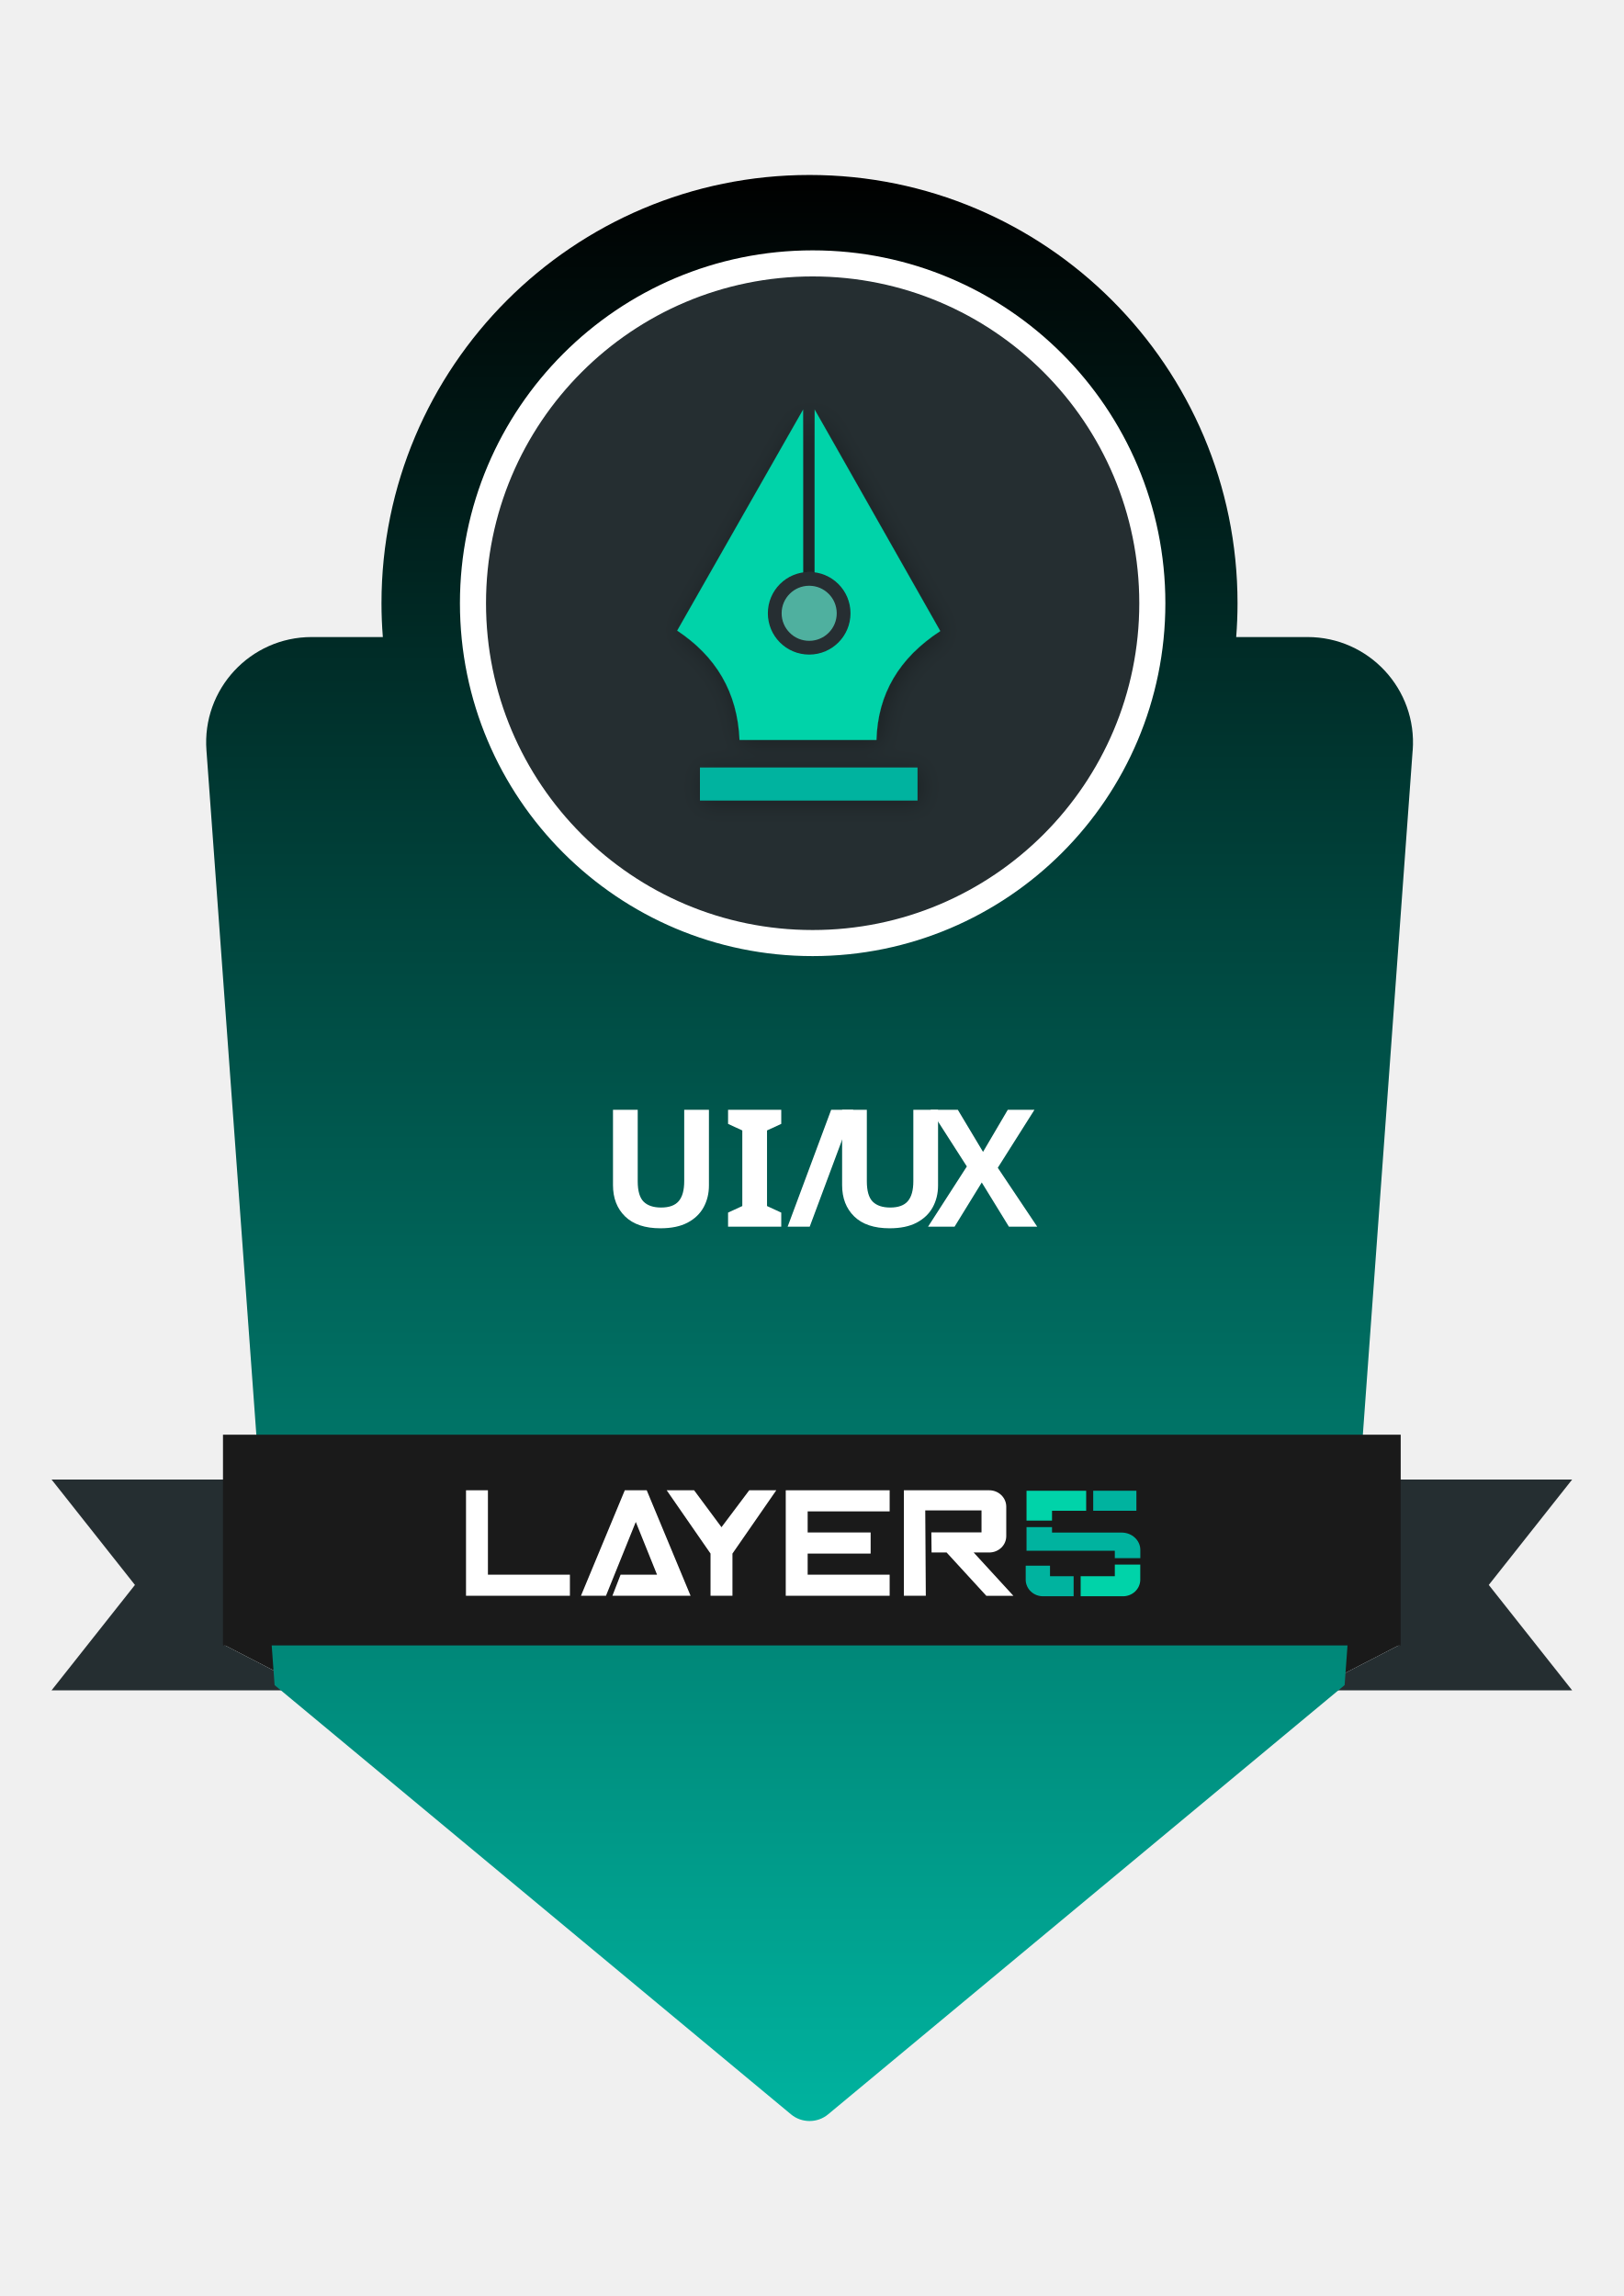
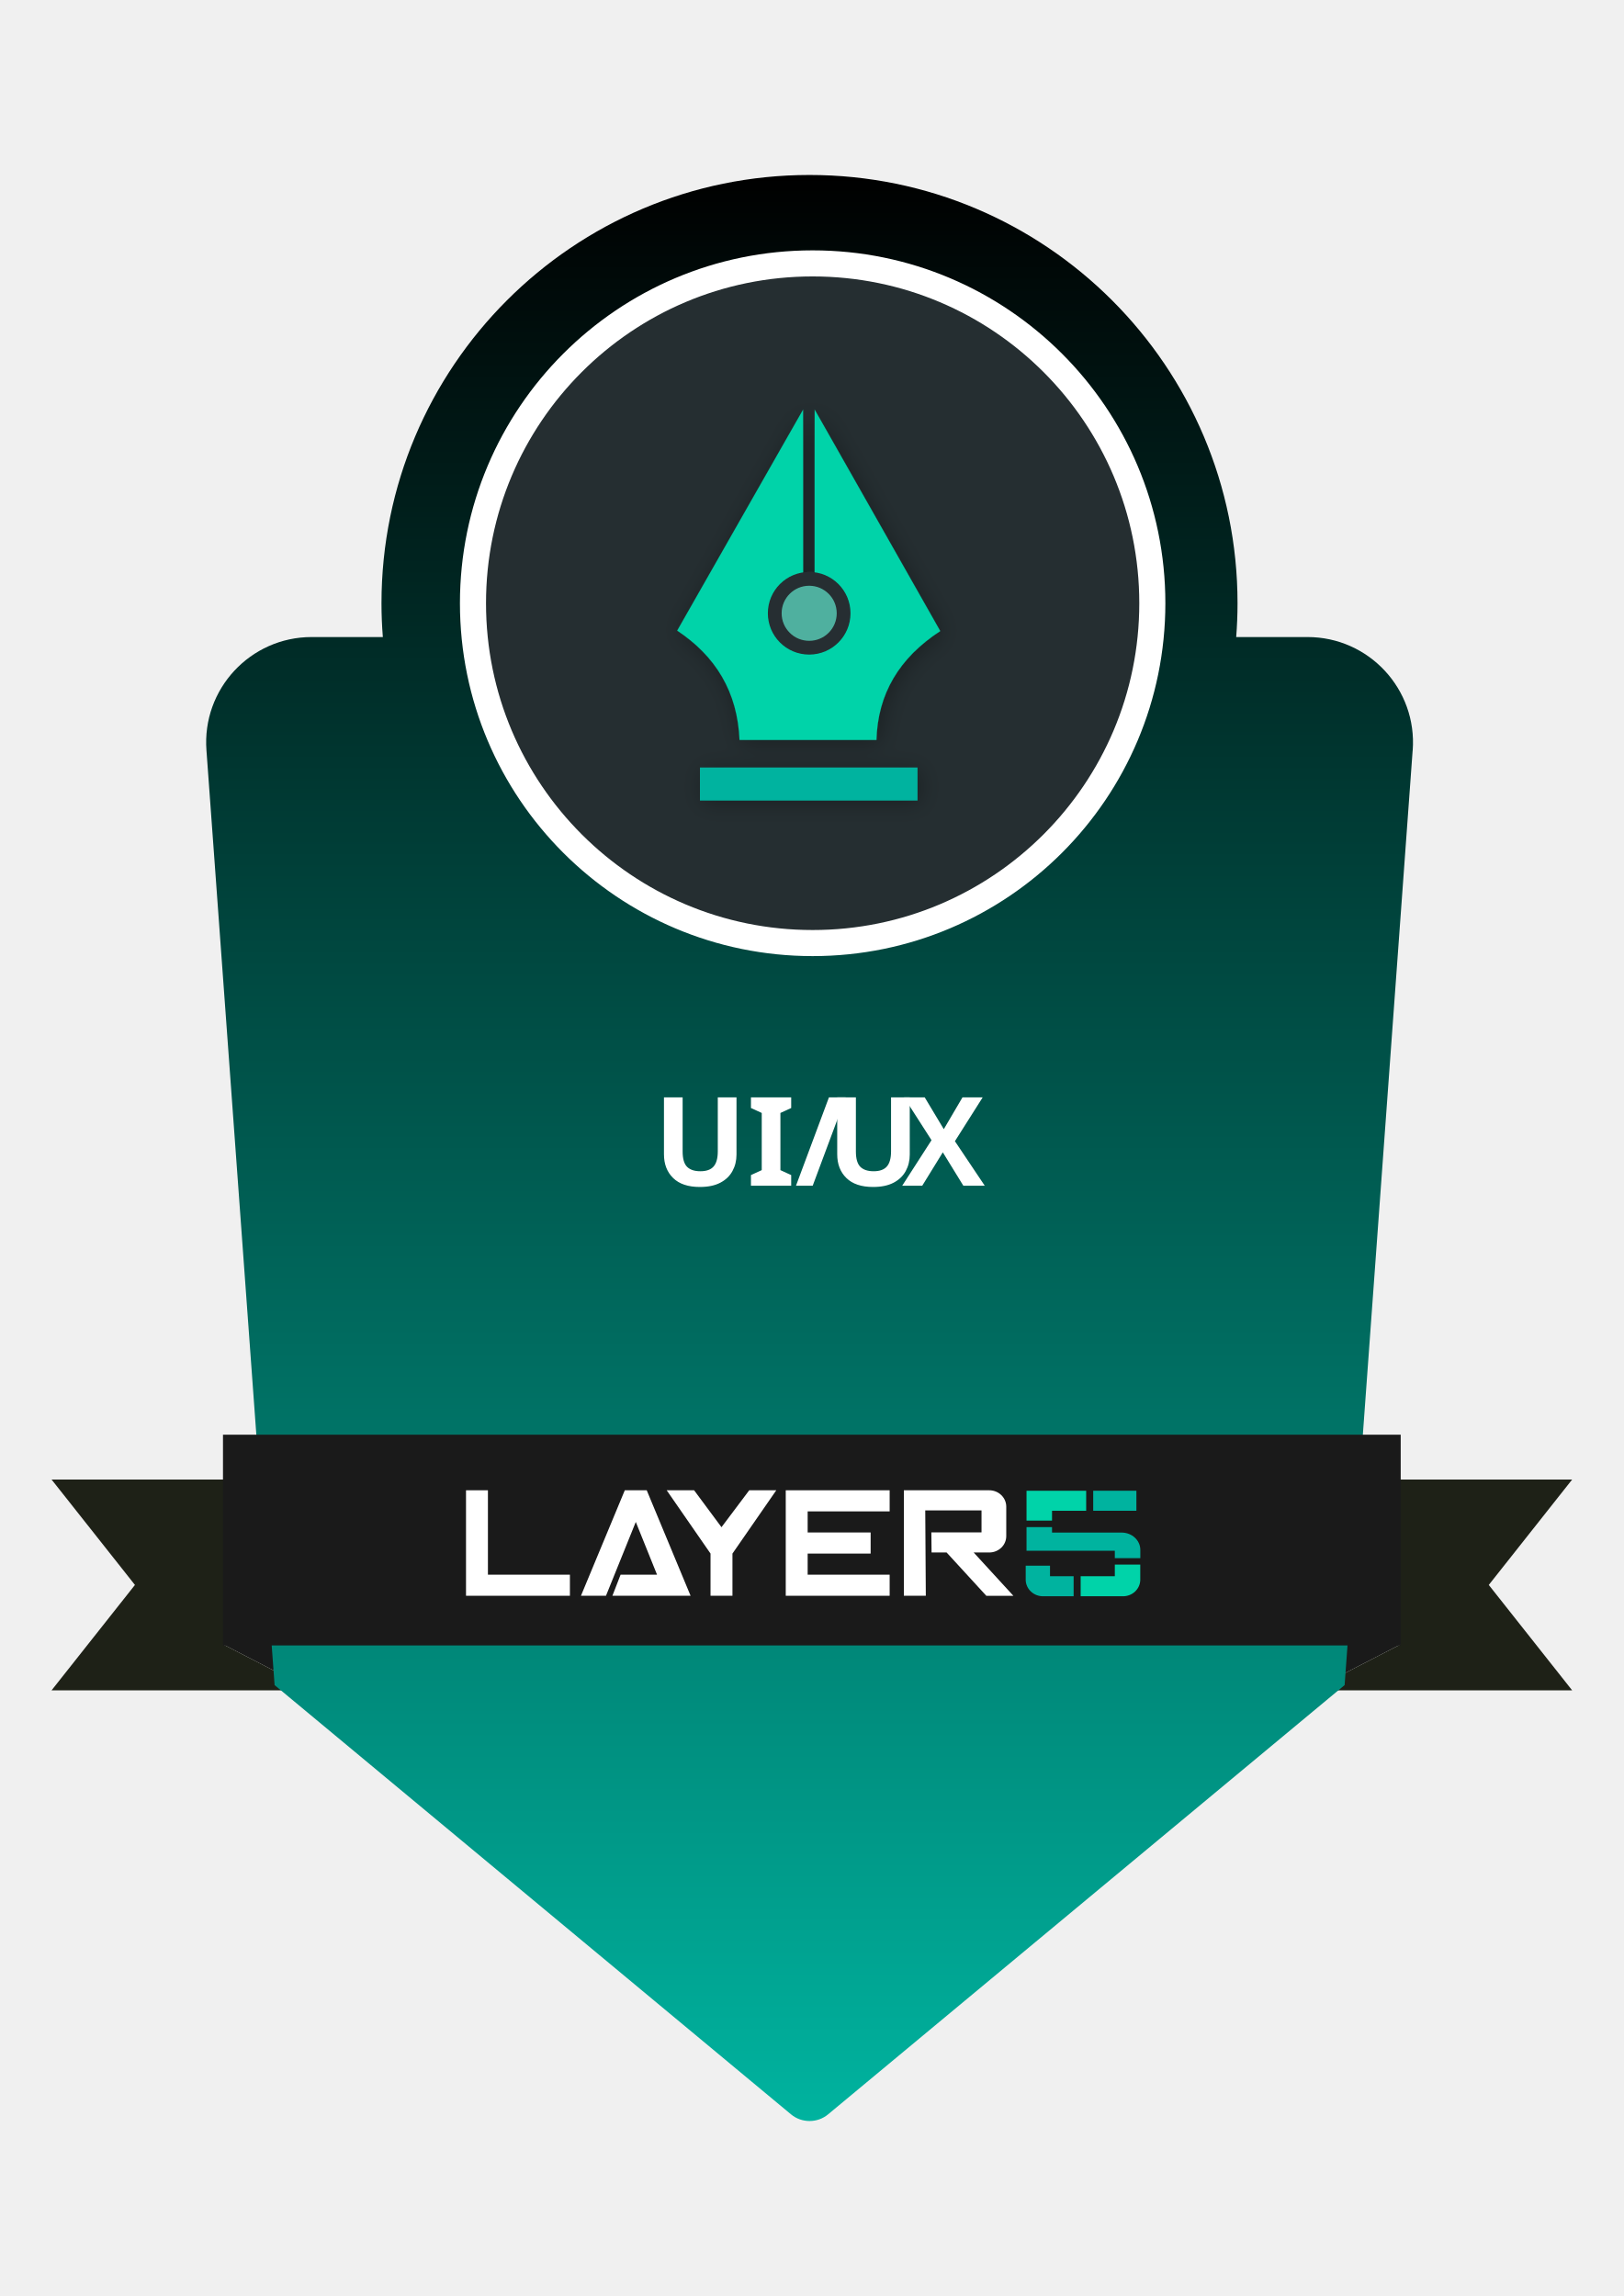
<svg xmlns="http://www.w3.org/2000/svg" id="Layer_1" data-name="Layer 1" viewBox="0 0 595.28 841.89">
  <defs>
    <style>
      .cls-1 {
        fill: #00b39f;
      }

      .cls-2, .cls-3 {
        fill: #fff;
      }

      .cls-4, .cls-5 {
        fill: #252e31;
      }

+       .cls-6 {
+         letter-spacing: -.01em;
+       }
+ 
      .cls-5 {
        stroke: #fff;
        stroke-width: 9.56px;
      }

-       .cls-6 {
+       .cls-7 {
        filter: url(#drop-shadow-1);
      }

-       .cls-7 {
+       .cls-8 {
        clip-path: url(#clippath-1);
      }

-       .cls-8, .cls-9 {
+       .cls-9, .cls-10 {
        fill: #00d3a9;
      }

-       .cls-9 {
+       .cls-10 {
        fill-rule: evenodd;
      }

-       .cls-10 {
+       .cls-11 {
        fill: #50b09f;
      }

-       .cls-11 {
+       .cls-12 {
        clip-path: url(#clippath);
      }

-       .cls-12 {
+       .cls-13 {
        fill: #a20e30;
      }

-       .cls-13 {
+       .cls-14 {
+         fill: #1e2117;
+       }
+ 
+       .cls-15 {
        fill: none;
      }

-       .cls-14 {
+       .cls-16 {
        fill: #1a1a1a;
      }

-       .cls-15 {
+       .cls-17 {
        fill: url(#linear-gradient);
      }

      .cls-3 {
        font-family: QanelasSoft-SemiBold, 'Qanelas Soft';
-         font-size: 60px;
+         font-size: 45.37px;
        font-weight: 600;
-       }
- 
-       .cls-16 {
-         letter-spacing: -.01em;
      }
    </style>
    <clipPath id="clippath">
-       <rect class="cls-13" x="18.91" y="64.17" width="557.46" height="713.56" />
+       <rect class="cls-15" x="18.91" y="64.17" width="557.46" height="713.56" />
    </clipPath>
    <linearGradient id="linear-gradient" x1="296.79" y1="777.94" x2="296.79" y2="64.39" gradientTransform="translate(0 842.11) scale(1 -1)" gradientUnits="userSpaceOnUse">
      <stop offset="0" stop-color="#000" />
      <stop offset="1" stop-color="#00b39f" />
    </linearGradient>
    <filter id="drop-shadow-1" filterUnits="userSpaceOnUse">
      <feOffset dx="1" dy="1" />
      <feGaussianBlur result="blur" stdDeviation="4" />
      <feFlood flood-color="#000" flood-opacity=".3" />
      <feComposite in2="blur" operator="in" />
      <feComposite in="SourceGraphic" />
    </filter>
    <clipPath id="clippath-1">
-       <rect class="cls-13" x="248.26" y="150.15" width="96.69" height="143.39" />
+       <rect class="cls-15" x="248.26" y="150.15" width="96.69" height="143.39" />
    </clipPath>
  </defs>
  <g id="ui-ux">
-     <g class="cls-11">
+     <g class="cls-12">
      <g>
-         <path class="cls-14" d="m480.86,602.94v16.86l32.66-16.86h-32.66Z" />
-         <path class="cls-14" d="m114.42,619.8v-16.86h-32.66l32.66,16.86Z" />
-         <path class="cls-4" d="m576.37,542.52H18.91l30.56,38.64-30.56,38.64h95.51l-32.66-16.86h32.66v-19.01h366.44v19.01h32.66l-32.66,16.86h95.51l-30.56-38.64,30.56-38.64Z" />
-         <path class="cls-15" d="m517.9,275.16l-24.94,342.73-189.33,157.36c-3.92,3.3-9.75,3.3-13.67,0l-189.29-157.36-24.98-342.73c-1.69-22.44,16.06-41.57,38.57-41.57h26.1c-.33-4.09-.5-8.22-.5-12.4,0-86.74,70.28-157.03,156.92-157.03s156.92,70.29,156.92,157.03c0,4.17-.17,8.31-.49,12.4h26.14c22.51,0,40.26,19.13,38.57,41.57Z" />
+         <path class="cls-16" d="m480.86,602.94v16.86l32.66-16.86h-32.66Z" />
+         <path class="cls-16" d="m114.42,619.8v-16.86h-32.66l32.66,16.86Z" />
+         <path class="cls-14" d="m576.37,542.52H18.91l30.56,38.64-30.56,38.64h95.51l-32.66-16.86h32.66v-19.01h366.44v19.01h32.66l-32.66,16.86h95.51l-30.56-38.64,30.56-38.64Z" />
+         <path class="cls-17" d="m517.9,275.16l-24.94,342.73-189.33,157.36c-3.92,3.3-9.75,3.3-13.67,0l-189.29-157.36-24.98-342.73c-1.69-22.44,16.06-41.57,38.57-41.57h26.1c-.33-4.09-.5-8.22-.5-12.4,0-86.74,70.28-157.03,156.92-157.03s156.92,70.29,156.92,157.03c0,4.17-.17,8.31-.49,12.4h26.14c22.51,0,40.26,19.13,38.57,41.57Z" />
        <path class="cls-5" d="m297.93,345.8c68.78,0,124.53-55.79,124.53-124.61s-55.75-124.61-124.53-124.61-124.53,55.79-124.53,124.61,55.75,124.61,124.53,124.61Z" />
-         <g class="cls-6">
-           <g class="cls-7">
+         <g class="cls-7">
+           <g class="cls-8">
            <g>
-               <path class="cls-9" d="m248.26,231.24l46.18-81.08v61.47c-5.23,1.03-9.17,5.64-9.17,11.17,0,6.29,5.1,11.39,11.39,11.39s11.39-5.1,11.39-11.39c0-5.61-4.05-10.27-9.39-11.22v-61.43l46.06,81.25c-15.1,9.82-22.95,23.09-23.39,39.93h-50.21c-.72-17.63-8.75-30.74-22.85-40.09Z" />
+               <path class="cls-10" d="m248.26,231.24l46.18-81.08v61.47c-5.23,1.03-9.17,5.64-9.17,11.17,0,6.29,5.1,11.39,11.39,11.39s11.39-5.1,11.39-11.39c0-5.61-4.05-10.27-9.39-11.22v-61.43l46.06,81.25c-15.1,9.82-22.95,23.09-23.39,39.93h-50.21c-.72-17.63-8.75-30.74-22.85-40.09Z" />
              <path class="cls-4" d="m296.66,240.02c8.37,0,15.15-6.78,15.15-15.15s-6.78-15.15-15.15-15.15-15.15,6.78-15.15,15.15,6.78,15.15,15.15,15.15Z" />
-               <path class="cls-10" d="m296.66,234.98c5.58,0,10.1-4.52,10.1-10.1s-4.52-10.1-10.1-10.1-10.1,4.52-10.1,10.1,4.52,10.1,10.1,10.1Z" />
+               <path class="cls-11" d="m296.66,234.98c5.58,0,10.1-4.52,10.1-10.1s-4.52-10.1-10.1-10.1-10.1,4.52-10.1,10.1,4.52,10.1,10.1,10.1Z" />
              <path class="cls-1" d="m336.38,281.43h-79.77v12.12h79.77v-12.12Z" />
            </g>
          </g>
        </g>
-         <path class="cls-12" d="m114.42,583.9v19.01h366.44v-19.01H114.42Z" />
-         <path class="cls-14" d="m513.52,603.34H81.75v-77.27h431.77v77.27Z" />
+         <path class="cls-13" d="m114.42,583.9v19.01h366.44v-19.01H114.42Z" />
+         <path class="cls-16" d="m513.52,603.34H81.75v-77.27h431.77v77.27Z" />
        <path class="cls-2" d="m178.89,546.45h-8.04v38.68h38.09v-7.73h-30.06v-30.95Z" />
        <path class="cls-2" d="m229.06,546.45l-16.07,38.68h9.17l10.93-27.07,7.79,19.34h-13.36l-3,7.73h28.66l-16.08-38.68h-8.03Z" />
        <path class="cls-2" d="m264.51,559.99l-10.04-13.54h-10.05l16.07,23.21v15.47h8.04v-15.47l16.07-23.21h-9.92l-10.17,13.54Z" />
        <path class="cls-2" d="m288.07,552.54v32.59h38.09v-7.73h-30.06v-7.74h23.09v-7.74h-23.09v-7.73h30.06v-7.74h-38.09v6.09Z" />
        <path class="cls-2" d="m339.22,553.83h20.62v8.05h-18.39l.08,7.38h5.51l14.57,15.89h9.92l-14.57-15.89h5.71c.82,0,1.63-.15,2.39-.46s1.45-.74,2.03-1.3c.58-.56,1.04-1.22,1.35-1.95.31-.73.47-1.51.47-2.3v-10.79c0-1.59-.66-3.12-1.83-4.25-1.17-1.13-2.76-1.76-4.42-1.76h-31.28v38.68h8.04l-.21-31.3Z" />
        <path class="cls-1" d="m416.62,546.62h-15.83v7.34h15.83v-7.34Z" />
        <path class="cls-1" d="m418.06,571.34v-3.04c0-3.5-3.06-6.34-6.86-6.34h-25.51v-2h-9.35v8.66h32.37v2.71h9.35Z" />
-         <path class="cls-8" d="m385.69,557.57v-3.6h12.52v-7.34h-21.87v10.94h9.35Z" />
-         <path class="cls-8" d="m408.71,573.7v4.27h-12.52v7.34h15.43c1.68.03,3.29-.59,4.49-1.71,1.21-1.12,1.9-2.65,1.93-4.27v-5.63h-9.33Z" />
+         <path class="cls-9" d="m385.69,557.57v-3.6h12.52v-7.34h-21.87v10.94h9.35Z" />
+         <path class="cls-9" d="m408.71,573.7v4.27h-12.52v7.34h15.43c1.68.03,3.29-.59,4.49-1.71,1.21-1.12,1.9-2.65,1.93-4.27v-5.63h-9.33Z" />
        <path class="cls-1" d="m384.95,574.1v3.87h8.66v7.34h-11.14c-1.68.03-3.29-.59-4.5-1.71-1.2-1.12-1.9-2.66-1.93-4.27v-5.23h8.9Z" />
      </g>
-       <text class="cls-3" transform="translate(219.64 449.79)">
+       <text class="cls-3" transform="translate(239.56 434.78)">
        <tspan x="0" y="0">UI/</tspan>
-         <tspan class="cls-16" x="84" y="0">U</tspan>
-         <tspan x="120.6" y="0">X</tspan>
+         <tspan class="cls-6" x="63.52" y="0">U</tspan>
+         <tspan x="91.2" y="0">X</tspan>
      </text>
    </g>
  </g>
</svg>
